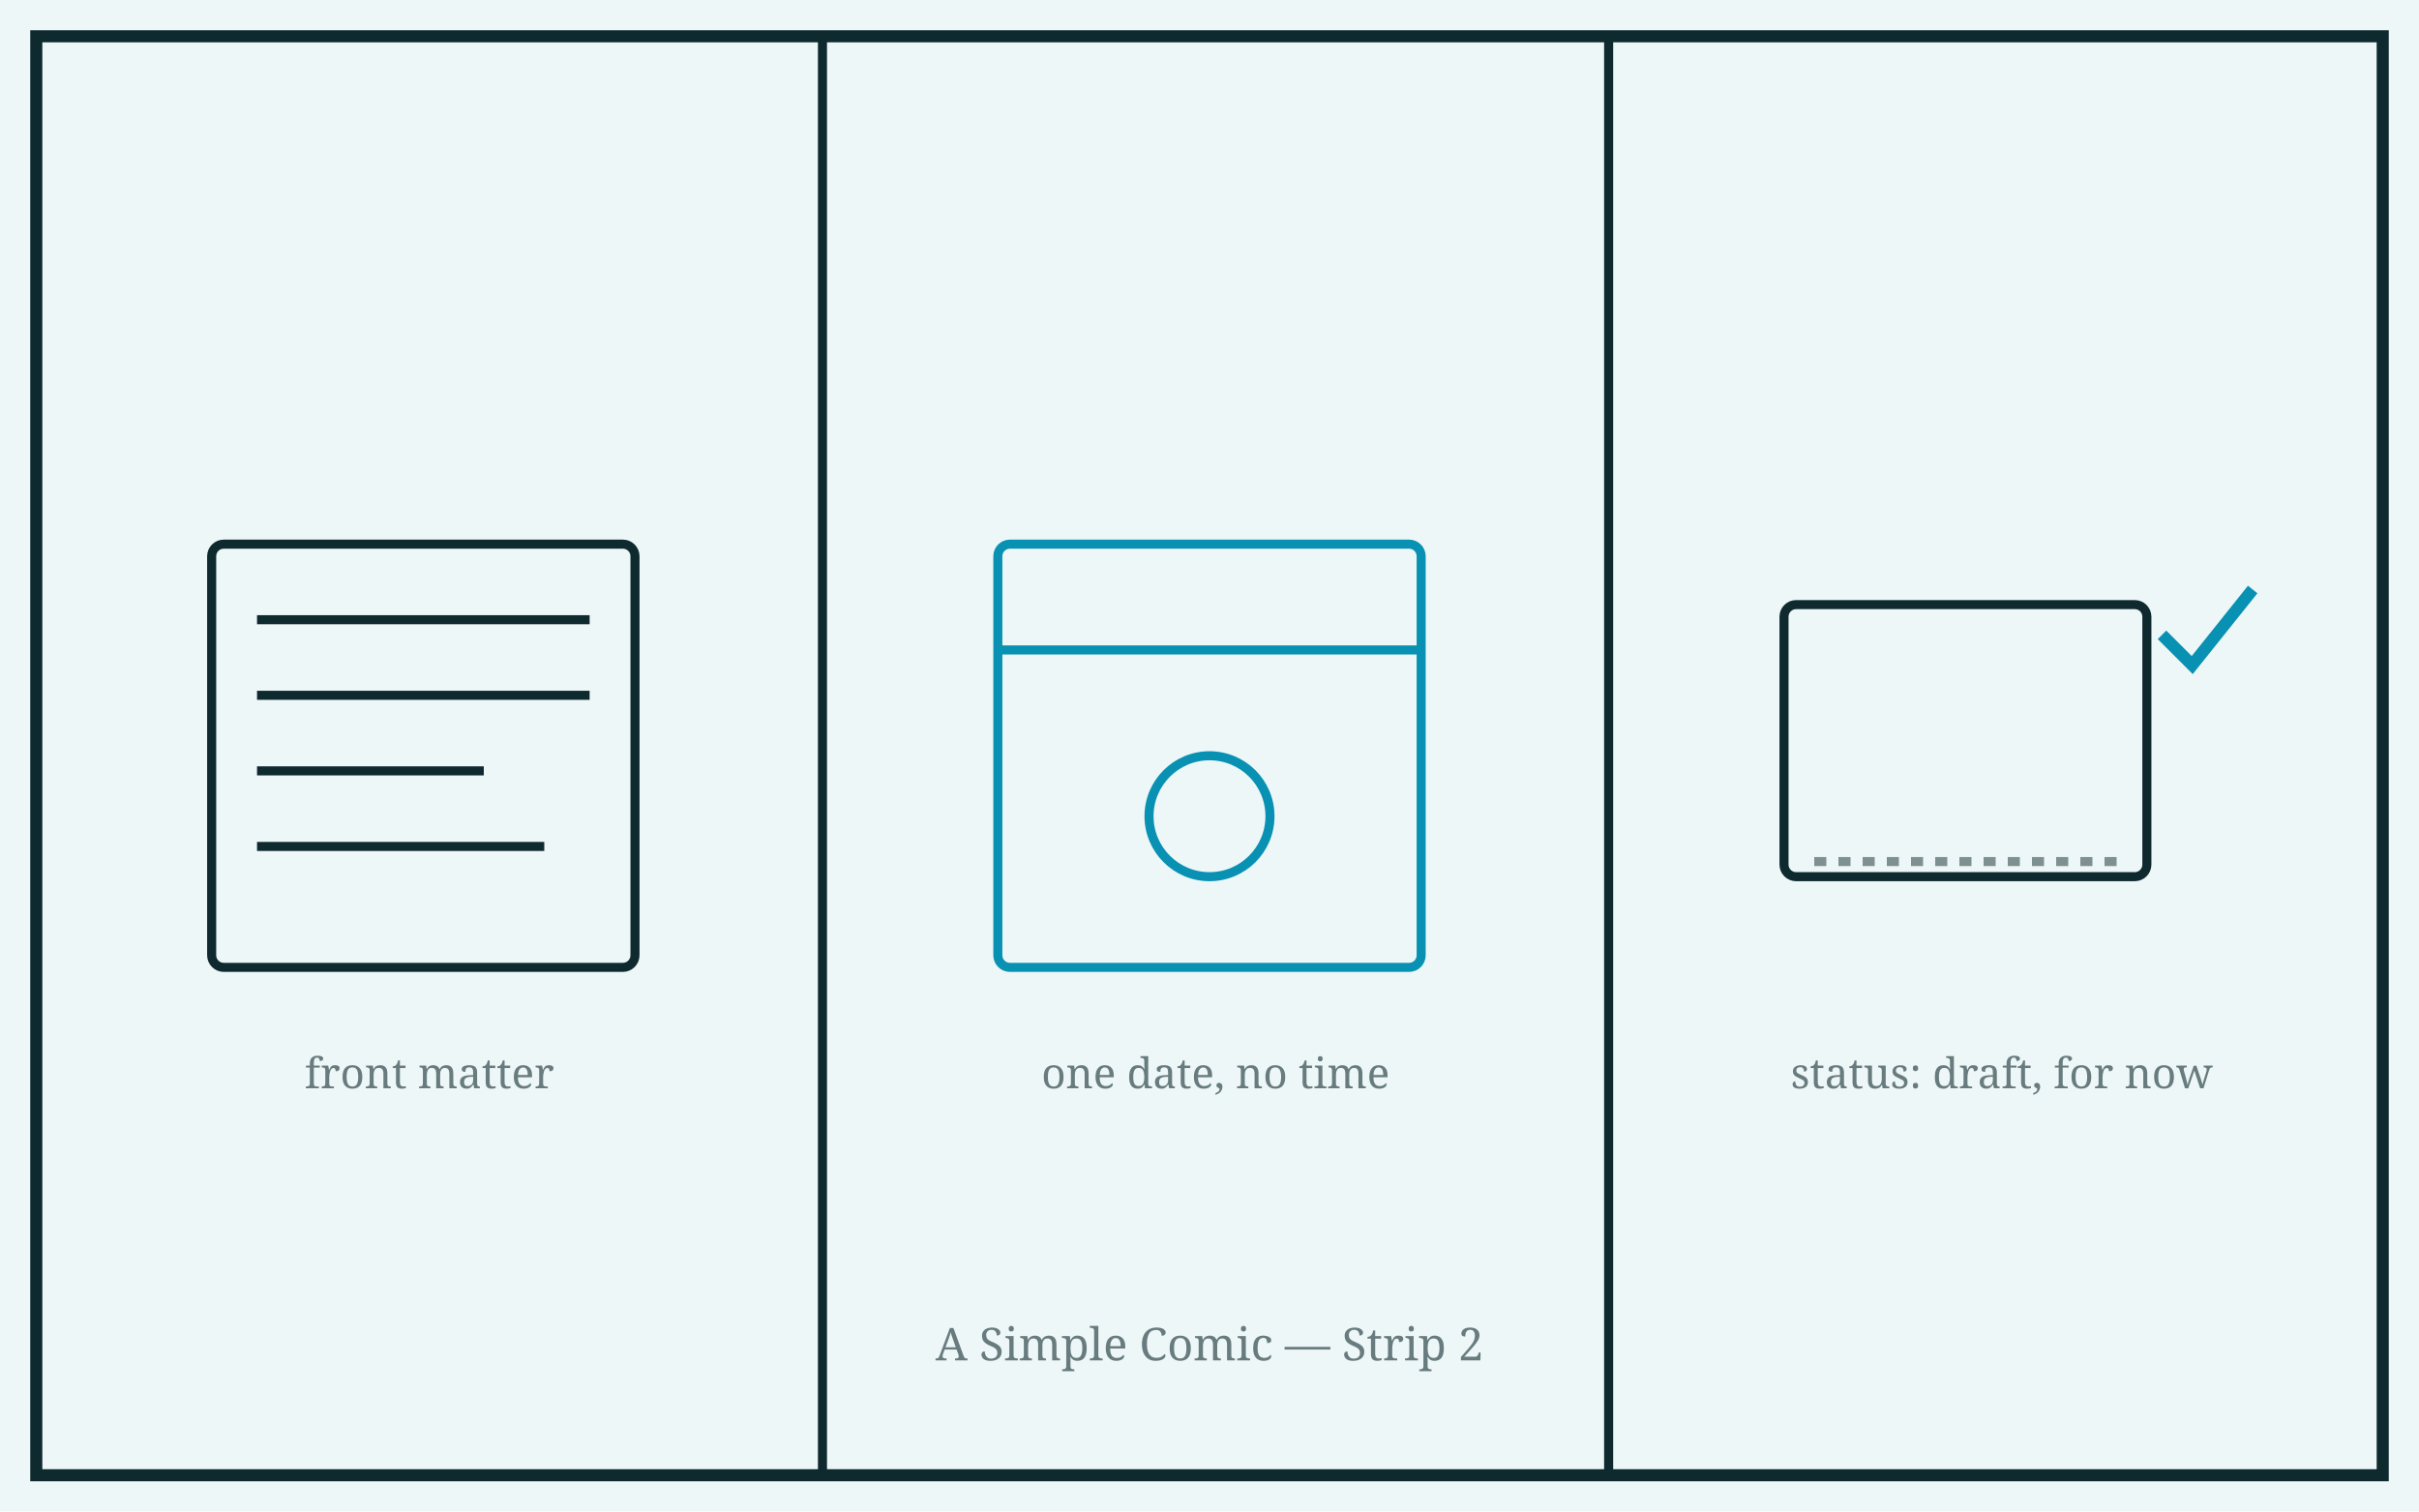
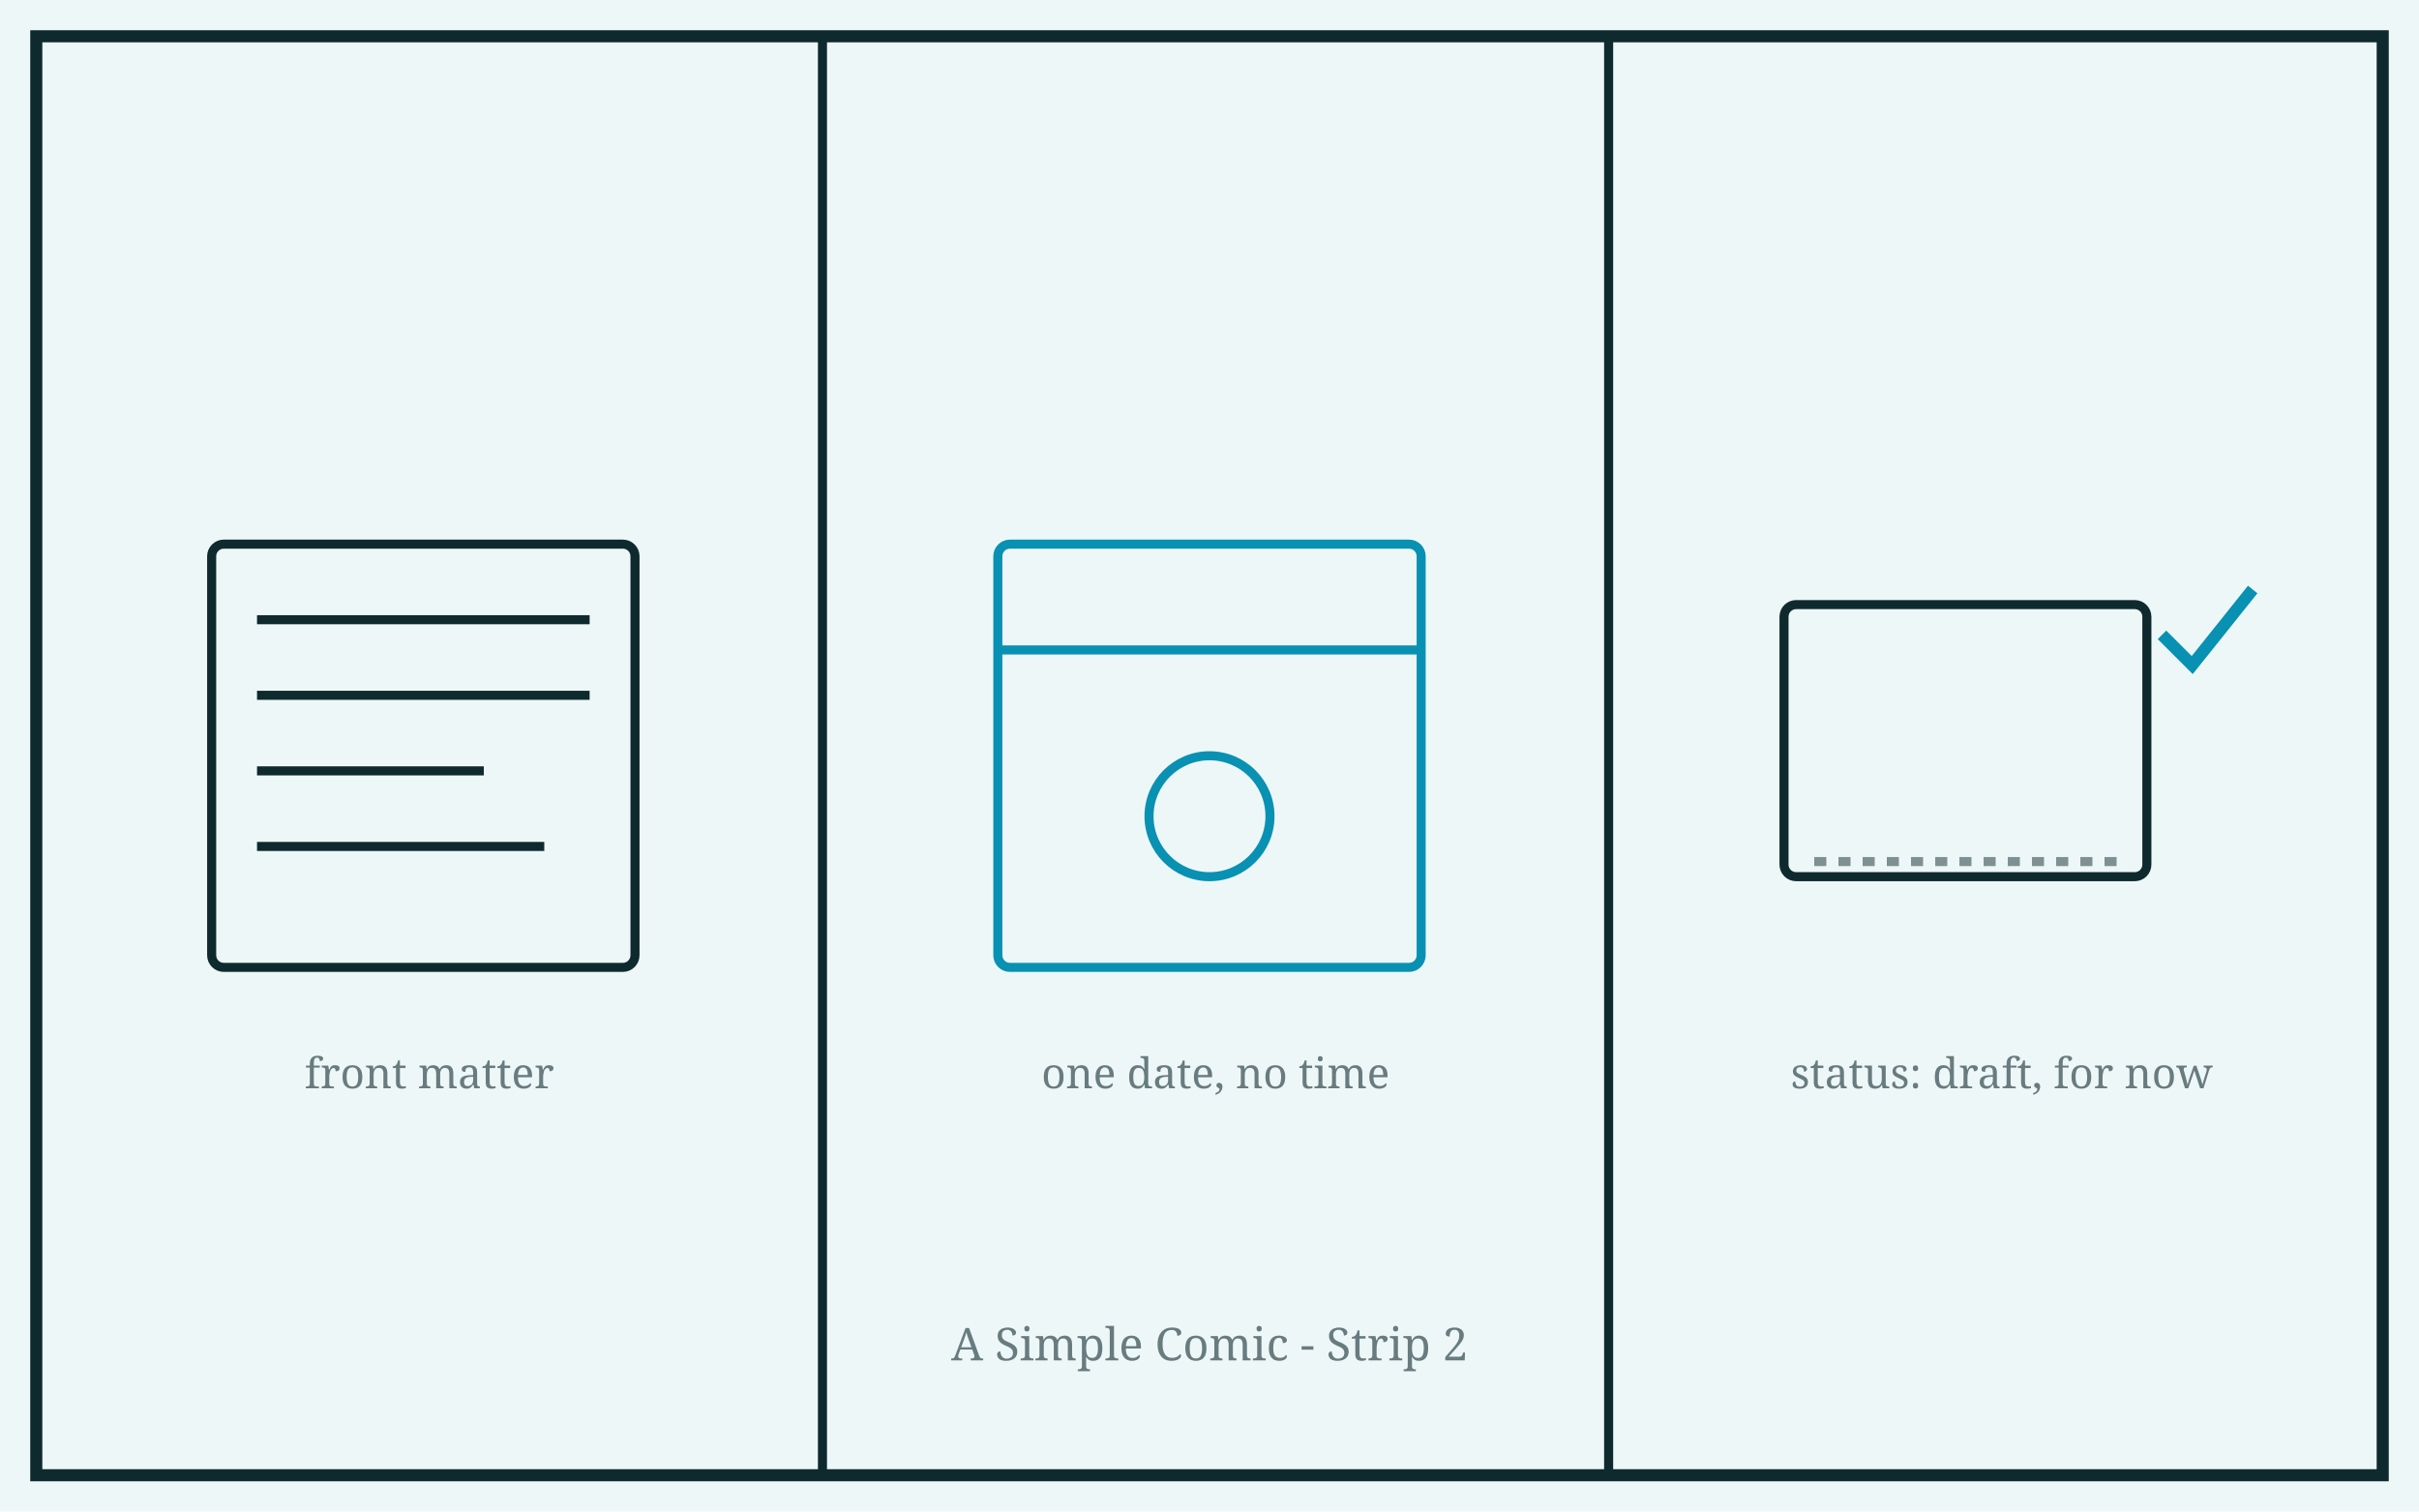
<svg xmlns="http://www.w3.org/2000/svg" viewBox="0 0 800 500" font-family="Georgia, serif">
  <rect x="0" y="0" width="800" height="500" fill="#eef7f8" />
  <rect x="12" y="12" width="776" height="476" fill="none" stroke="#0f2a2e" stroke-width="4" />
  <line x1="272" y1="12" x2="272" y2="488" stroke="#0f2a2e" stroke-width="3" />
  <line x1="532" y1="12" x2="532" y2="488" stroke="#0f2a2e" stroke-width="3" />
  <g stroke="#0f2a2e" stroke-width="3" fill="none">
    <rect x="70" y="180" width="140" height="140" rx="4" />
    <line x1="85" y1="205" x2="195" y2="205" />
    <line x1="85" y1="230" x2="195" y2="230" />
    <line x1="85" y1="255" x2="160" y2="255" />
    <line x1="85" y1="280" x2="180" y2="280" />
  </g>
  <text x="142" y="360" text-anchor="middle" font-size="14" fill="#0f2a2e" opacity="0.6">front matter</text>
  <g stroke="#0891b2" stroke-width="3" fill="none">
    <rect x="330" y="180" width="140" height="140" rx="4" />
    <line x1="330" y1="215" x2="470" y2="215" />
    <circle cx="400" cy="270" r="20" />
  </g>
  <text x="402" y="360" text-anchor="middle" font-size="14" fill="#0f2a2e" opacity="0.6">one date, no time</text>
  <g stroke="#0f2a2e" stroke-width="3" fill="none">
    <rect x="590" y="200" width="120" height="90" rx="4" />
    <path d="M 600 285 L 700 285" stroke-dasharray="4 4" opacity="0.5" />
  </g>
  <g stroke="#0891b2" stroke-width="4" fill="none">
    <path d="M 715 210 L 725 220 L 745 195" />
  </g>
  <text x="662" y="360" text-anchor="middle" font-size="14" fill="#0f2a2e" opacity="0.6">status: draft, for now</text>
-   <text x="400" y="450" text-anchor="middle" font-size="15" fill="#0f2a2e" opacity="0.6">A Simple Comic — Strip 2</text>
+   <text x="400" y="450" text-anchor="middle" font-size="15" fill="#0f2a2e" opacity="0.6">A Simple Comic - Strip 2</text>
</svg>
